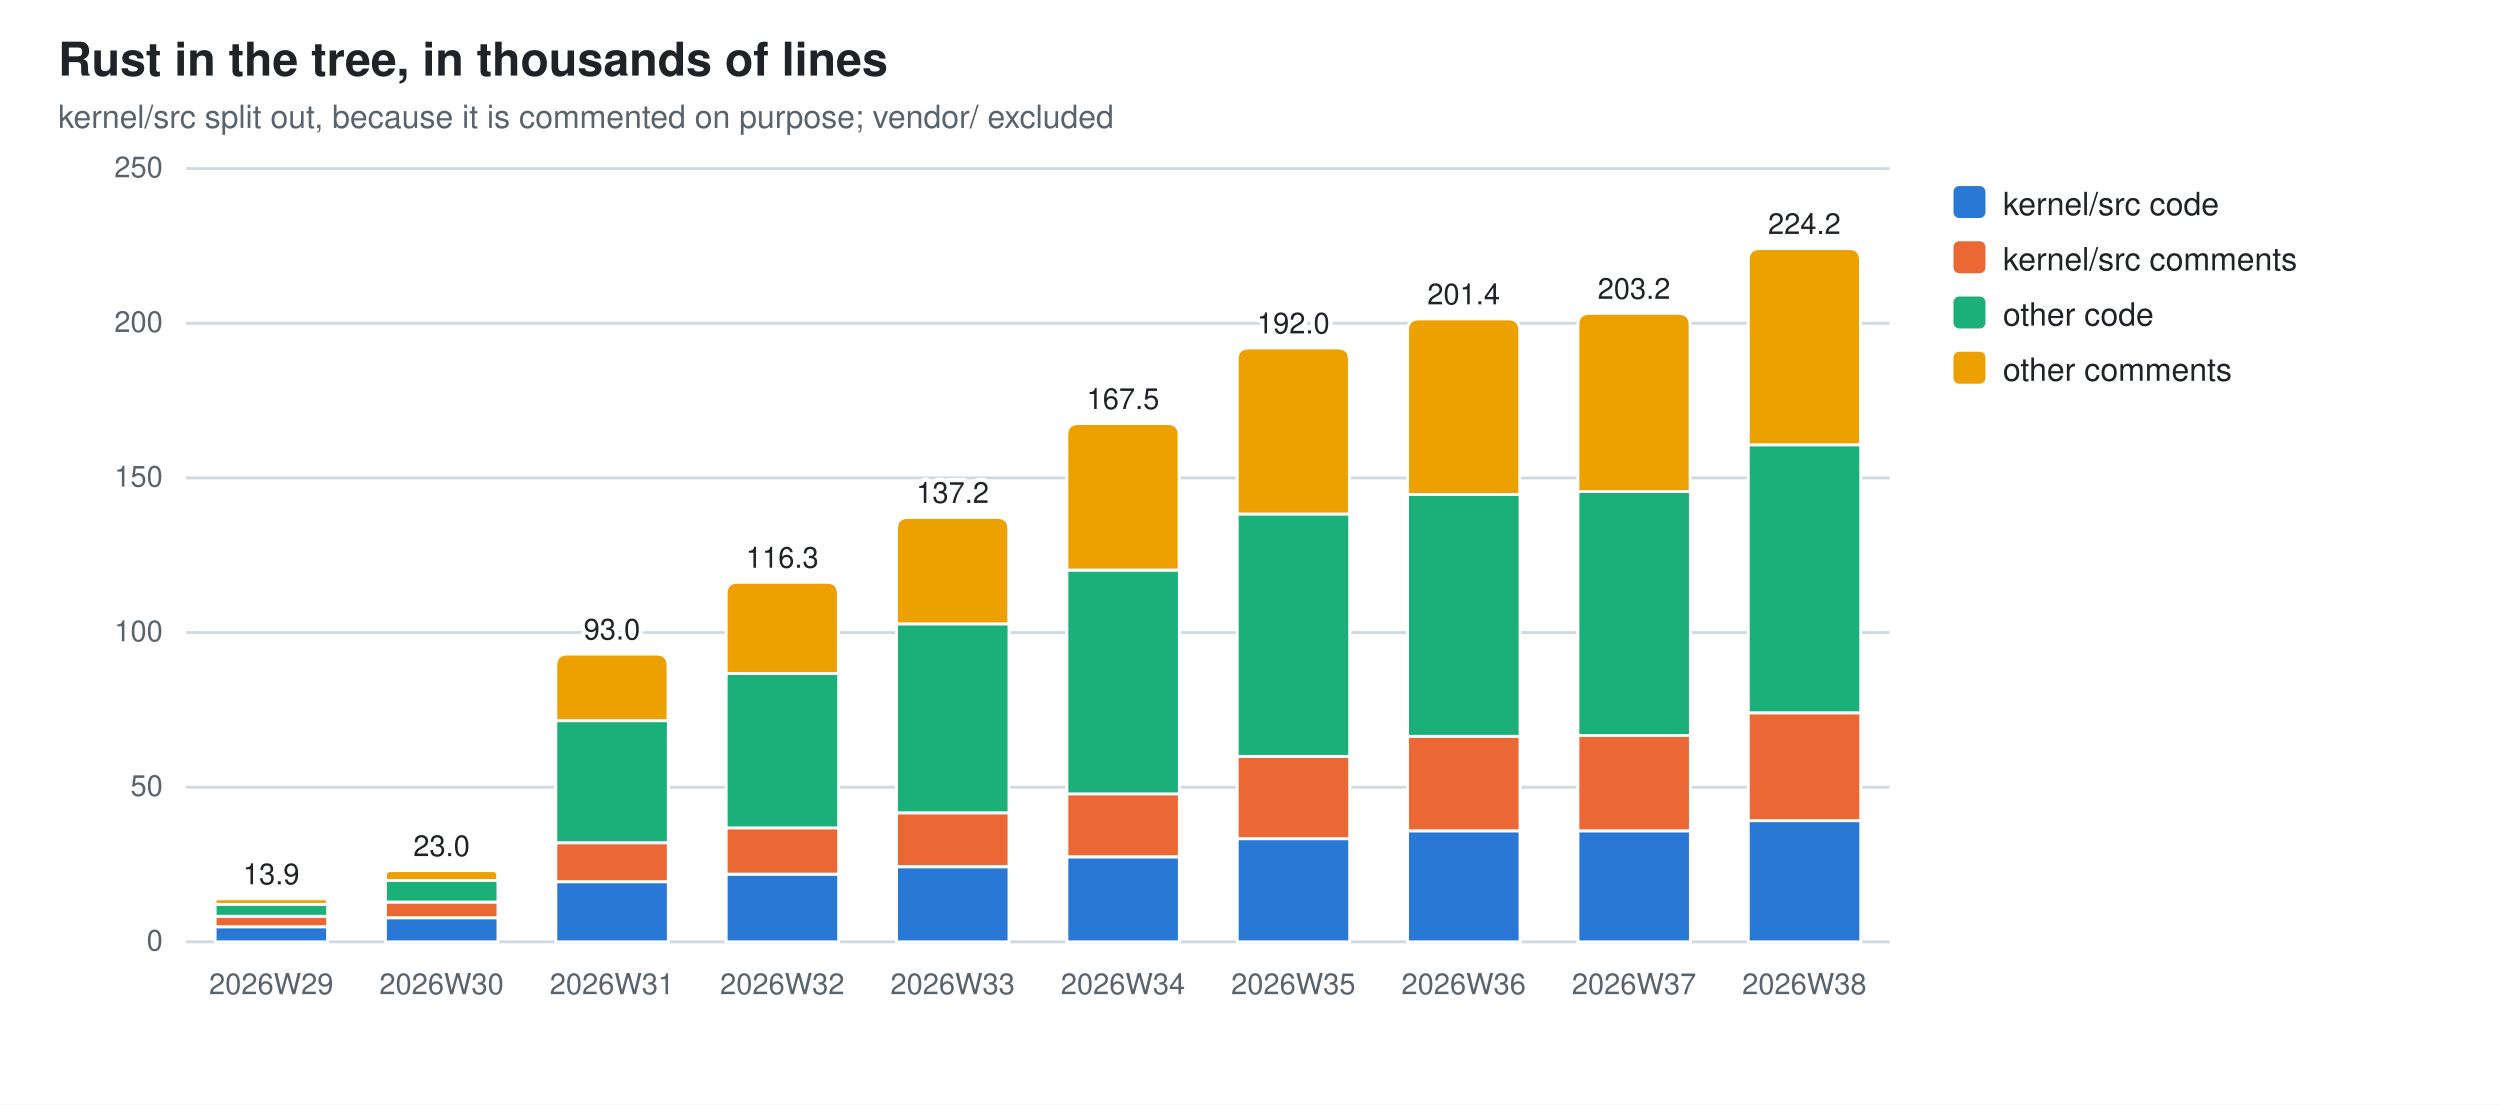
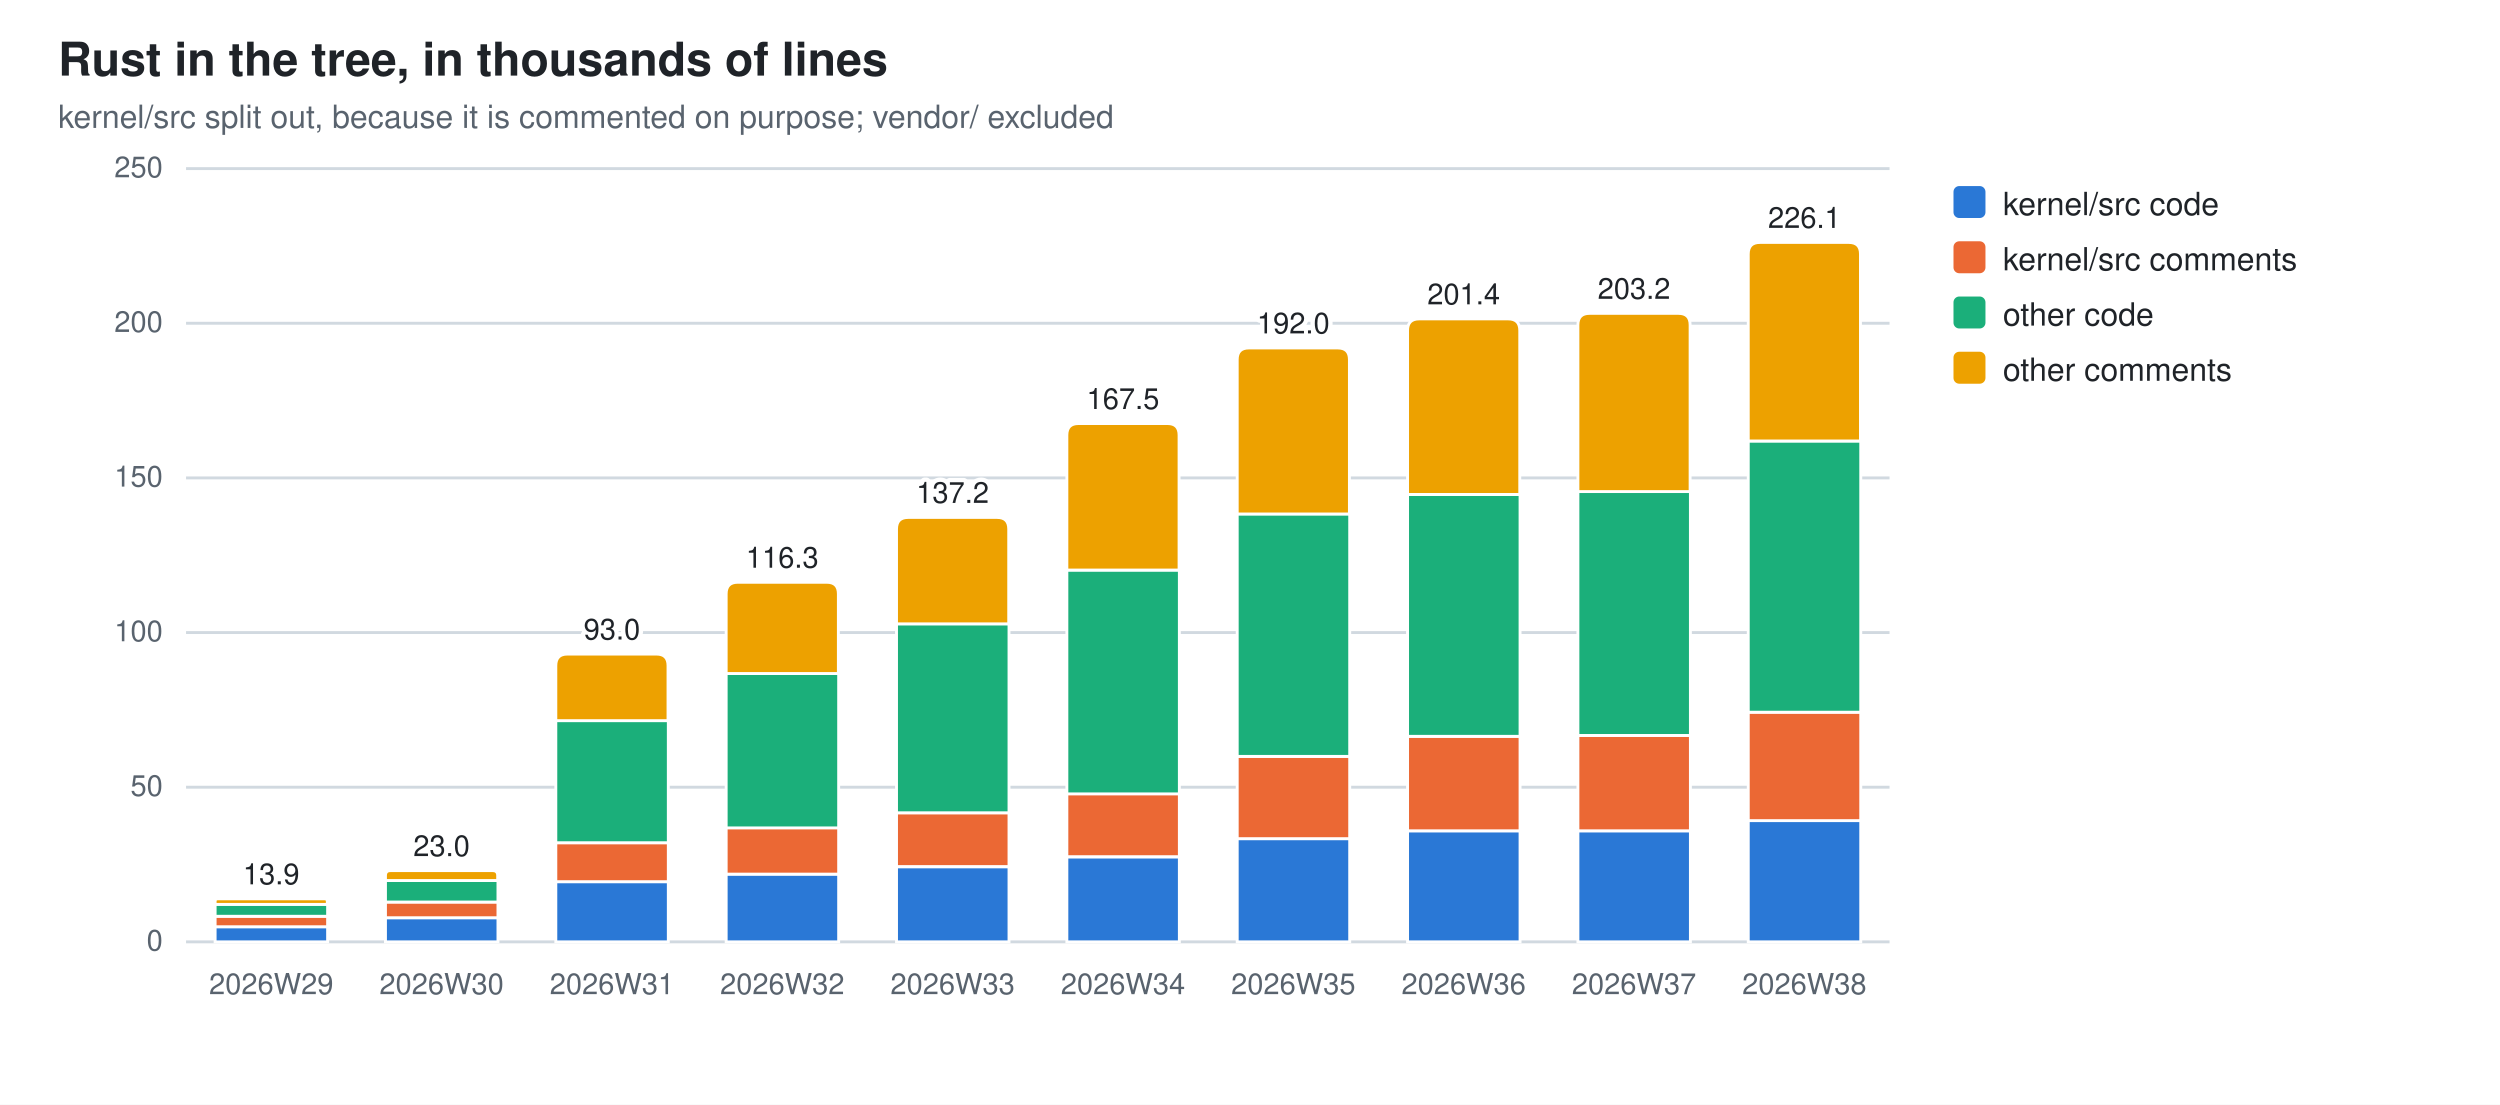
<svg xmlns="http://www.w3.org/2000/svg" width="860" height="380" viewBox="0 0 860 380" role="img" aria-label="Rust in the tree, in thousands of lines">
  <style>
  .bg{fill:#ffffff} .fg{fill:#1f2328} .mut{fill:#59636e} .grid{stroke:#d1d9e0}
  .seg{stroke:#ffffff;stroke-width:1}
  .val{paint-order:stroke;stroke:#ffffff;stroke-width:3px;stroke-linejoin:round}
  .s0{fill:#2a78d6}  .s1{fill:#eb6834}  .s2{fill:#1baf7a}  .s3{fill:#eda100}  .s4{fill:#e87ba4}  .s5{fill:#008300}  .s6{fill:#4a3aa7}  .s7{fill:#e34948}
  @media (prefers-color-scheme: dark){
    .bg{fill:#0d1117} .fg{fill:#e6edf3} .mut{fill:#9198a1} .grid{stroke:#30363d}
    .seg{stroke:#0d1117} .val{stroke:#0d1117} .s0{fill:#3987e5} .s1{fill:#d95926} .s2{fill:#199e70} .s3{fill:#c98500} .s4{fill:#d55181} .s5{fill:#008300} .s6{fill:#9085e9} .s7{fill:#e66767}}
  text{font-family:-apple-system,BlinkMacSystemFont,"Segoe UI",Helvetica,Arial,sans-serif}
</style>
  <rect class="bg" width="860" height="380" />
  <text class="fg" x="20" y="26" font-size="16" font-weight="600">Rust in the tree, in thousands of lines</text>
  <text class="mut" x="20" y="44" font-size="11">kernel/src split out, because it is commented on purpose; vendor/ excluded</text>
  <line class="grid" x1="64" y1="324.0" x2="650.0" y2="324.0" stroke-width="1" />
  <text class="mut" x="56" y="327.0" font-size="10" text-anchor="end">0</text>
  <line class="grid" x1="64" y1="270.8" x2="650.0" y2="270.8" stroke-width="1" />
  <text class="mut" x="56" y="273.8" font-size="10" text-anchor="end">50</text>
  <line class="grid" x1="64" y1="217.6" x2="650.0" y2="217.6" stroke-width="1" />
  <text class="mut" x="56" y="220.6" font-size="10" text-anchor="end">100</text>
  <line class="grid" x1="64" y1="164.4" x2="650.0" y2="164.4" stroke-width="1" />
  <text class="mut" x="56" y="167.4" font-size="10" text-anchor="end">150</text>
  <line class="grid" x1="64" y1="111.2" x2="650.0" y2="111.2" stroke-width="1" />
  <text class="mut" x="56" y="114.2" font-size="10" text-anchor="end">200</text>
  <line class="grid" x1="64" y1="58.0" x2="650.0" y2="58.0" stroke-width="1" />
  <text class="mut" x="56" y="61.0" font-size="10" text-anchor="end">250</text>
  <rect class="seg s0" x="74.0" y="318.8" width="38.7" height="5.2" />
  <rect class="seg s1" x="74.0" y="315.2" width="38.7" height="3.6" />
  <rect class="seg s2" x="74.0" y="311.1" width="38.7" height="4.1" />
  <path class="seg s3" d="M74.0,311.1 V310.1 Q74.0,309.2 74.9,309.2 H111.7 Q112.6,309.2 112.6,310.1 V311.1 Z" />
  <text class="mut" x="93.3" y="342" font-size="10" text-anchor="middle">2026W29</text>
  <text class="fg val" x="93.3" y="304.2" font-size="10" text-anchor="middle">13.9</text>
  <rect class="seg s0" x="132.6" y="315.7" width="38.7" height="8.3" />
  <rect class="seg s1" x="132.6" y="310.3" width="38.7" height="5.4" />
  <rect class="seg s2" x="132.6" y="302.9" width="38.7" height="7.4" />
  <path class="seg s3" d="M132.6,302.9 V301.2 Q132.6,299.5 134.3,299.5 H169.5 Q171.2,299.5 171.2,301.2 V302.9 Z" />
  <text class="mut" x="151.9" y="342" font-size="10" text-anchor="middle">2026W30</text>
  <text class="fg val" x="151.9" y="294.5" font-size="10" text-anchor="middle">23.0</text>
  <rect class="seg s0" x="191.2" y="303.3" width="38.7" height="20.7" />
  <rect class="seg s1" x="191.2" y="289.9" width="38.7" height="13.4" />
  <rect class="seg s2" x="191.2" y="247.9" width="38.7" height="42.0" />
  <path class="seg s3" d="M191.2,247.9 V229.0 Q191.2,225.0 195.2,225.0 H225.8 Q229.8,225.0 229.8,229.0 V247.9 Z" />
  <text class="mut" x="210.5" y="342" font-size="10" text-anchor="middle">2026W31</text>
  <text class="fg val" x="210.5" y="220.0" font-size="10" text-anchor="middle">93.0</text>
  <rect class="seg s0" x="249.8" y="300.7" width="38.7" height="23.3" />
  <rect class="seg s1" x="249.8" y="284.7" width="38.7" height="16.0" />
  <rect class="seg s2" x="249.8" y="231.7" width="38.7" height="53.1" />
  <path class="seg s3" d="M249.8,231.7 V204.3 Q249.8,200.3 253.8,200.3 H284.4 Q288.4,200.3 288.4,204.3 V231.7 Z" />
  <text class="mut" x="269.1" y="342" font-size="10" text-anchor="middle">2026W32</text>
  <text class="fg val" x="269.1" y="195.3" font-size="10" text-anchor="middle">116.3</text>
  <rect class="seg s0" x="308.4" y="298.2" width="38.7" height="25.8" />
  <rect class="seg s1" x="308.4" y="279.6" width="38.7" height="18.5" />
  <rect class="seg s2" x="308.4" y="214.6" width="38.7" height="65.0" />
  <path class="seg s3" d="M308.4,214.6 V182.0 Q308.4,178.0 312.4,178.0 H343.0 Q347.0,178.0 347.0,182.0 V214.6 Z" />
  <text class="mut" x="327.7" y="342" font-size="10" text-anchor="middle">2026W33</text>
  <text class="fg val" x="327.7" y="173.0" font-size="10" text-anchor="middle">137.2</text>
  <rect class="seg s0" x="367.0" y="294.8" width="38.7" height="29.2" />
  <rect class="seg s1" x="367.0" y="273.0" width="38.7" height="21.7" />
  <rect class="seg s2" x="367.0" y="196.1" width="38.7" height="77.0" />
  <path class="seg s3" d="M367.0,196.1 V149.7 Q367.0,145.7 371.0,145.7 H401.6 Q405.6,145.7 405.6,149.7 V196.1 Z" />
  <text class="mut" x="386.3" y="342" font-size="10" text-anchor="middle">2026W34</text>
  <text class="fg val" x="386.3" y="140.7" font-size="10" text-anchor="middle">167.5</text>
  <rect class="seg s0" x="425.6" y="288.5" width="38.7" height="35.5" />
  <rect class="seg s1" x="425.6" y="260.2" width="38.7" height="28.3" />
  <rect class="seg s2" x="425.6" y="176.8" width="38.7" height="83.4" />
  <path class="seg s3" d="M425.6,176.8 V123.7 Q425.6,119.7 429.6,119.7 H460.2 Q464.2,119.7 464.2,123.7 V176.8 Z" />
  <text class="mut" x="444.9" y="342" font-size="10" text-anchor="middle">2026W35</text>
  <text class="fg val" x="444.9" y="114.7" font-size="10" text-anchor="middle">192.0</text>
  <rect class="seg s0" x="484.2" y="285.8" width="38.7" height="38.2" />
  <rect class="seg s1" x="484.2" y="253.3" width="38.7" height="32.5" />
  <rect class="seg s2" x="484.2" y="170.1" width="38.7" height="83.2" />
  <path class="seg s3" d="M484.2,170.1 V113.7 Q484.2,109.7 488.2,109.7 H518.8 Q522.8,109.7 522.8,113.7 V170.1 Z" />
  <text class="mut" x="503.5" y="342" font-size="10" text-anchor="middle">2026W36</text>
  <text class="fg val" x="503.5" y="104.7" font-size="10" text-anchor="middle">201.4</text>
  <rect class="seg s0" x="542.8" y="285.8" width="38.7" height="38.2" />
  <rect class="seg s1" x="542.8" y="253.0" width="38.7" height="32.8" />
  <rect class="seg s2" x="542.8" y="169.1" width="38.7" height="83.9" />
  <path class="seg s3" d="M542.8,169.1 V111.8 Q542.8,107.8 546.8,107.8 H577.4 Q581.4,107.8 581.4,111.8 V169.1 Z" />
  <text class="mut" x="562.1" y="342" font-size="10" text-anchor="middle">2026W37</text>
  <text class="fg val" x="562.1" y="102.8" font-size="10" text-anchor="middle">203.2</text>
-   <rect class="seg s0" x="601.4" y="282.3" width="38.7" height="41.7" />
-   <rect class="seg s1" x="601.4" y="245.2" width="38.7" height="37.1" />
-   <rect class="seg s2" x="601.4" y="153.0" width="38.7" height="92.2" />
-   <path class="seg s3" d="M601.4,153.0 V89.5 Q601.4,85.5 605.4,85.5 H636.0 Q640.0,85.5 640.0,89.5 V153.0 Z" />
+   <rect class="seg s0" x="601.4" y="282.2" width="38.7" height="41.8" />
+   <rect class="seg s1" x="601.4" y="245.0" width="38.7" height="37.3" />
+   <rect class="seg s2" x="601.4" y="151.7" width="38.7" height="93.3" />
+   <path class="seg s3" d="M601.4,151.7 V87.4 Q601.4,83.4 605.4,83.4 H636.0 Q640.0,83.4 640.0,87.4 V151.7 Z" />
  <text class="mut" x="620.7" y="342" font-size="10" text-anchor="middle">2026W38</text>
-   <text class="fg val" x="620.7" y="80.5" font-size="10" text-anchor="middle">224.2</text>
+   <text class="fg val" x="620.7" y="78.4" font-size="10" text-anchor="middle">226.1</text>
  <rect class="s0" x="672" y="64" width="11" height="11" rx="2" />
  <text class="fg" y="74" font-size="11">
    <tspan x="689" dy="0">kernel/src code</tspan>
  </text>
  <rect class="s1" x="672" y="83" width="11" height="11" rx="2" />
  <text class="fg" y="93" font-size="11">
    <tspan x="689" dy="0">kernel/src comments</tspan>
  </text>
  <rect class="s2" x="672" y="102" width="11" height="11" rx="2" />
  <text class="fg" y="112" font-size="11">
    <tspan x="689" dy="0">other code</tspan>
  </text>
  <rect class="s3" x="672" y="121" width="11" height="11" rx="2" />
  <text class="fg" y="131" font-size="11">
    <tspan x="689" dy="0">other comments</tspan>
  </text>
</svg>
